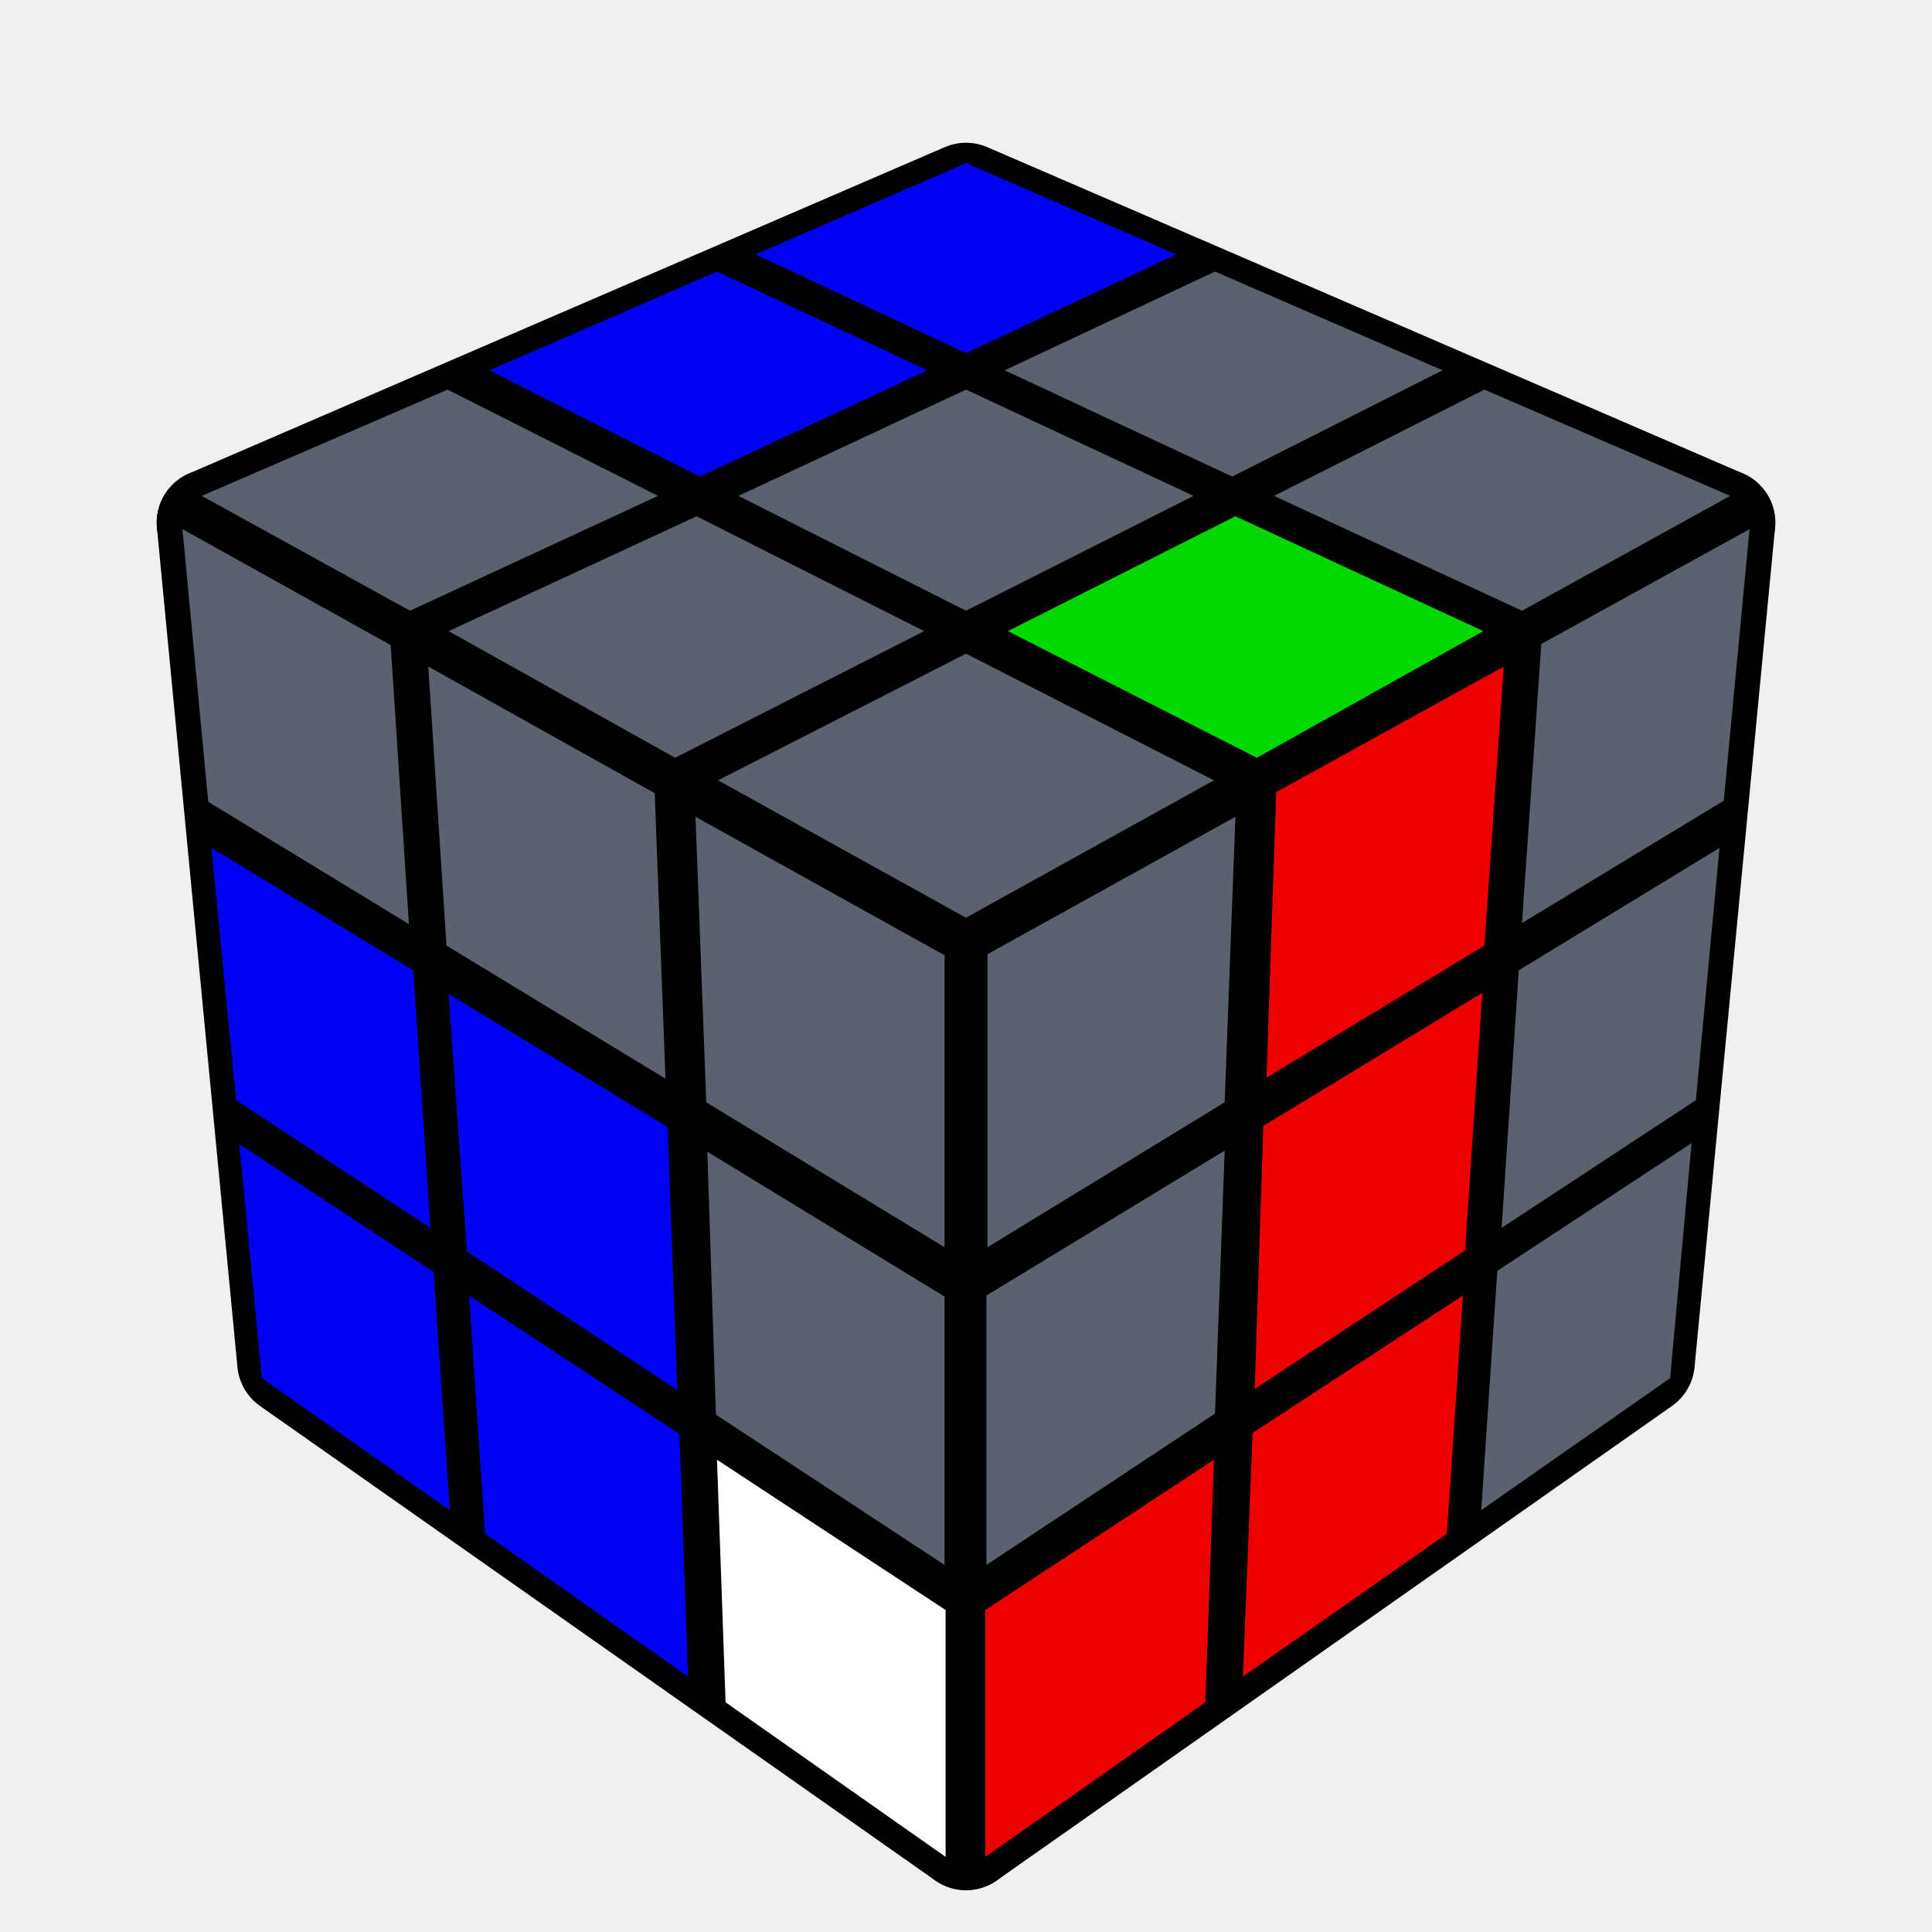
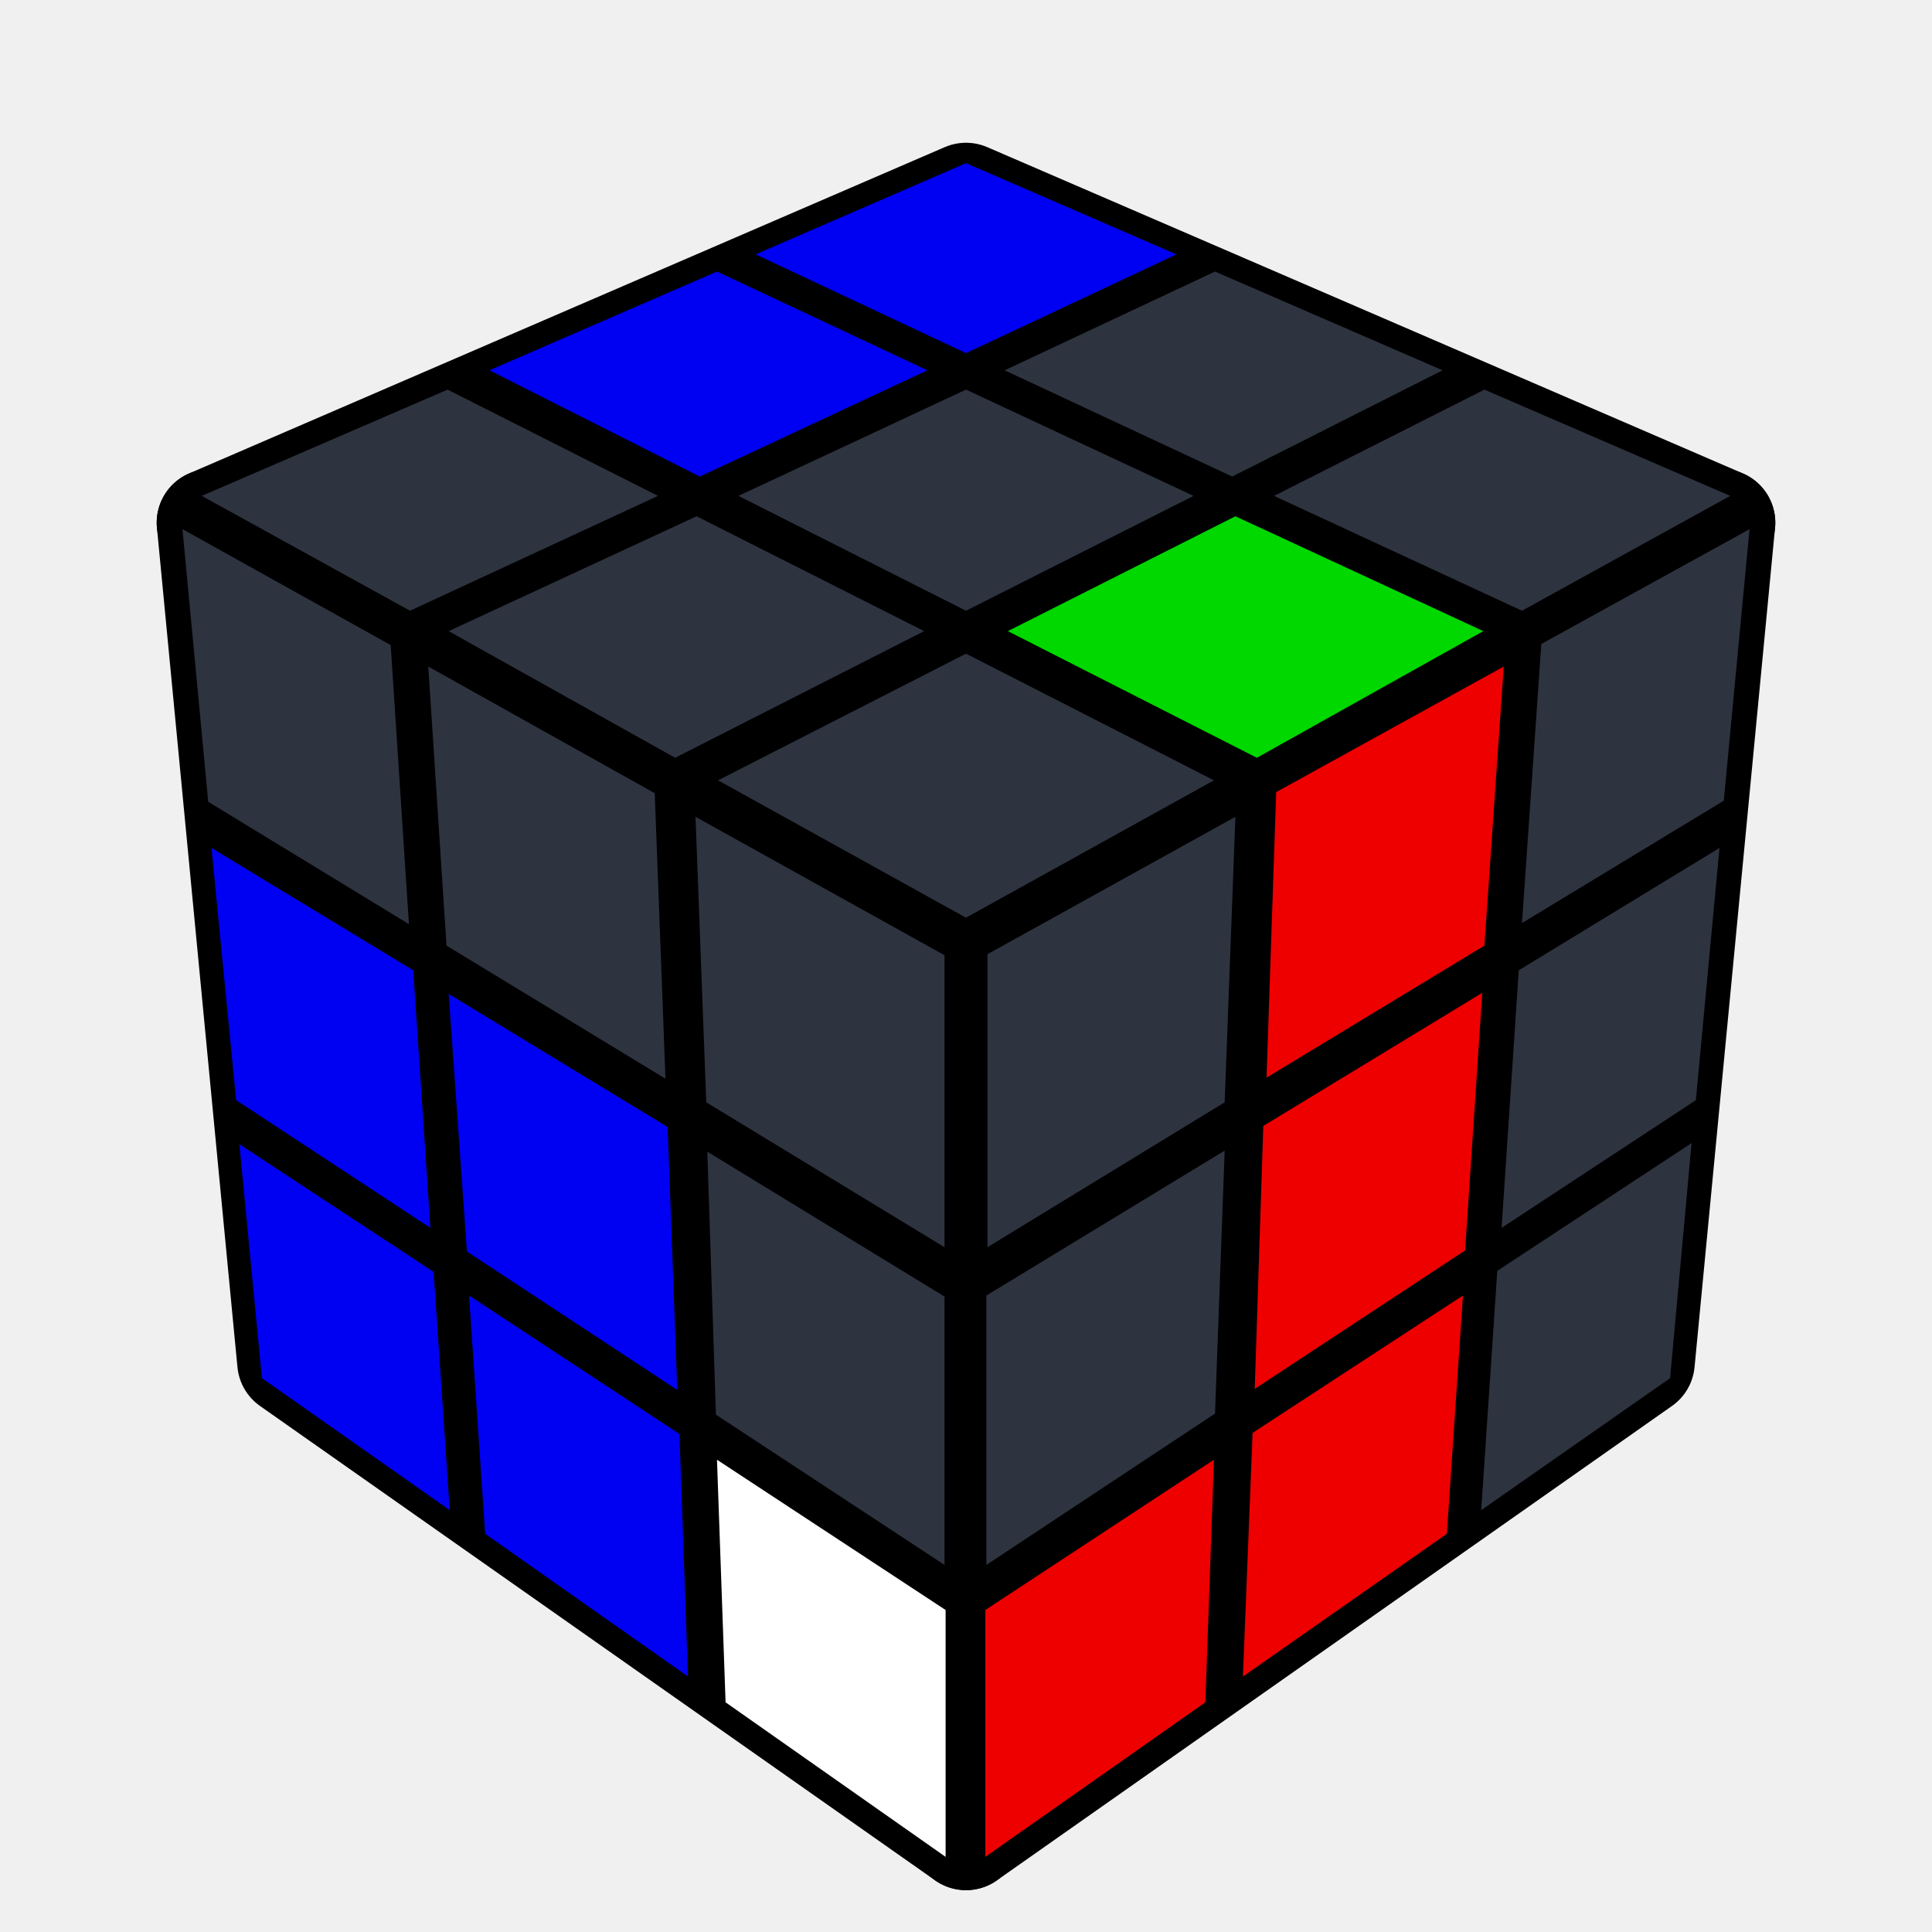
<svg xmlns="http://www.w3.org/2000/svg" version="1.1" width="180" height="180" viewBox="-0.9 -0.9 1.8 1.8">
  <g style="stroke-width:0.1;stroke-linejoin:round;opacity:1">
    <polygon fill="#000000" stroke="#000000" points="-4.9165444344952E-17,-0.717 0.704,-0.413 6.3108540577985E-17,-0.022 -0.704,-0.413" />
    <polygon fill="#000000" stroke="#000000" points="6.3108540577985E-17,-0.022 0.704,-0.413 0.629,0.369 5.5589468959362E-17,0.811" />
    <polygon fill="#000000" stroke="#000000" points="-0.704,-0.413 6.3108540577985E-17,-0.022 5.5589468959362E-17,0.811 -0.629,0.369" />
  </g>
  <g style="opacity:1;stroke-opacity:0.5;stroke-width:0;stroke-linejoin:round">
    <polygon fill="#0000F2" stroke="#000000" points="-4.9439549272153E-17,-0.748 0.196,-0.663 -1.6979580126642E-17,-0.571 -0.196,-0.663" />
-     <polygon fill="#5A6270" stroke="#000000" points="0.232,-0.647 0.444,-0.555 0.248,-0.456 0.036,-0.555" />
-     <polygon fill="#5A6270" stroke="#000000" points="0.483,-0.537 0.712,-0.438 0.518,-0.331 0.287,-0.438" />
+     <polygon fill="#2E3340" stroke="#000000" points="0.232,-0.647 0.444,-0.555 0.248,-0.456 0.036,-0.555" />
+     <polygon fill="#2E3340" stroke="#000000" points="0.483,-0.537 0.712,-0.438 0.518,-0.331 0.287,-0.438" />
    <polygon fill="#0000F2" stroke="#000000" points="-0.232,-0.647 -0.036,-0.555 -0.248,-0.456 -0.444,-0.555" />
-     <polygon fill="#5A6270" stroke="#000000" points="-1.1906711768916E-17,-0.537 0.212,-0.438 1.3125827139793E-17,-0.331 -0.212,-0.438" />
+     <polygon fill="#2E3340" stroke="#000000" points="-1.1906711768916E-17,-0.537 0.212,-0.438 1.3125827139793E-17,-0.331 -0.212,-0.438" />
    <polygon fill="#00D800" stroke="#000000" points="0.251,-0.419 0.482,-0.312 0.271,-0.194 0.039,-0.312" />
-     <polygon fill="#5A6270" stroke="#000000" points="-0.483,-0.537 -0.287,-0.438 -0.518,-0.331 -0.712,-0.438" />
-     <polygon fill="#5A6270" stroke="#000000" points="-0.251,-0.419 -0.039,-0.312 -0.271,-0.194 -0.482,-0.312" />
-     <polygon fill="#5A6270" stroke="#000000" points="1.9219742927126E-17,-0.291 0.231,-0.173 6.3251582941518E-17,-0.045 -0.231,-0.173" />
-     <polygon fill="#5A6270" stroke="#000000" points="0.02,-0.011 0.251,-0.139 0.241,0.127 0.02,0.262" />
+     <polygon fill="#2E3340" stroke="#000000" points="-0.483,-0.537 -0.287,-0.438 -0.518,-0.331 -0.712,-0.438" />
+     <polygon fill="#2E3340" stroke="#000000" points="-0.251,-0.419 -0.039,-0.312 -0.271,-0.194 -0.482,-0.312" />
+     <polygon fill="#2E3340" stroke="#000000" points="1.9219742927126E-17,-0.291 0.231,-0.173 6.3251582941518E-17,-0.045 -0.231,-0.173" />
+     <polygon fill="#2E3340" stroke="#000000" points="0.02,-0.011 0.251,-0.139 0.241,0.127 0.02,0.262" />
    <polygon fill="#EE0000" stroke="#000000" points="0.289,-0.162 0.501,-0.279 0.483,-0.019 0.28,0.104" />
-     <polygon fill="#5A6270" stroke="#000000" points="0.536,-0.3 0.73,-0.407 0.706,-0.154 0.518,-0.04" />
-     <polygon fill="#5A6270" stroke="#000000" points="0.019,0.307 0.241,0.172 0.232,0.417 0.019,0.558" />
+     <polygon fill="#2E3340" stroke="#000000" points="0.536,-0.3 0.73,-0.407 0.706,-0.154 0.518,-0.04" />
+     <polygon fill="#2E3340" stroke="#000000" points="0.019,0.307 0.241,0.172 0.232,0.417 0.019,0.558" />
    <polygon fill="#EE0000" stroke="#000000" points="0.277,0.149 0.481,0.025 0.465,0.265 0.269,0.394" />
-     <polygon fill="#5A6270" stroke="#000000" points="0.515,0.004 0.702,-0.11 0.68,0.125 0.499,0.244" />
+     <polygon fill="#2E3340" stroke="#000000" points="0.515,0.004 0.702,-0.11 0.68,0.125 0.499,0.244" />
    <polygon fill="#EE0000" stroke="#000000" points="0.018,0.6 0.231,0.46 0.223,0.686 0.018,0.83" />
    <polygon fill="#EE0000" stroke="#000000" points="0.267,0.435 0.463,0.307 0.448,0.529 0.258,0.662" />
-     <polygon fill="#5A6270" stroke="#000000" points="0.495,0.284 0.676,0.165 0.656,0.384 0.48,0.507" />
-     <polygon fill="#5A6270" stroke="#000000" points="-0.73,-0.407 -0.536,-0.299 -0.519,-0.039 -0.706,-0.153" />
-     <polygon fill="#5A6270" stroke="#000000" points="-0.501,-0.279 -0.29,-0.161 -0.28,0.105 -0.484,-0.019" />
-     <polygon fill="#5A6270" stroke="#000000" points="-0.252,-0.139 -0.02,-0.01 -0.02,0.262 -0.242,0.127" />
+     <polygon fill="#2E3340" stroke="#000000" points="0.495,0.284 0.676,0.165 0.656,0.384 0.48,0.507" />
+     <polygon fill="#2E3340" stroke="#000000" points="-0.73,-0.407 -0.536,-0.299 -0.519,-0.039 -0.706,-0.153" />
+     <polygon fill="#2E3340" stroke="#000000" points="-0.501,-0.279 -0.29,-0.161 -0.28,0.105 -0.484,-0.019" />
+     <polygon fill="#2E3340" stroke="#000000" points="-0.252,-0.139 -0.02,-0.01 -0.02,0.262 -0.242,0.127" />
    <polygon fill="#0000F2" stroke="#000000" points="-0.703,-0.11 -0.515,0.004 -0.499,0.244 -0.68,0.125" />
    <polygon fill="#0000F2" stroke="#000000" points="-0.482,0.026 -0.278,0.15 -0.269,0.395 -0.465,0.266" />
-     <polygon fill="#5A6270" stroke="#000000" points="-0.241,0.173 -0.02,0.308 -0.02,0.558 -0.233,0.418" />
+     <polygon fill="#2E3340" stroke="#000000" points="-0.241,0.173 -0.02,0.308 -0.02,0.558 -0.233,0.418" />
    <polygon fill="#0000F2" stroke="#000000" points="-0.677,0.166 -0.496,0.285 -0.481,0.507 -0.656,0.384" />
    <polygon fill="#0000F2" stroke="#000000" points="-0.463,0.307 -0.267,0.436 -0.259,0.662 -0.448,0.529" />
    <polygon fill="#FFFFFF" stroke="#000000" points="-0.232,0.46 -0.019,0.6 -0.019,0.83 -0.224,0.686" />
  </g>
</svg>
